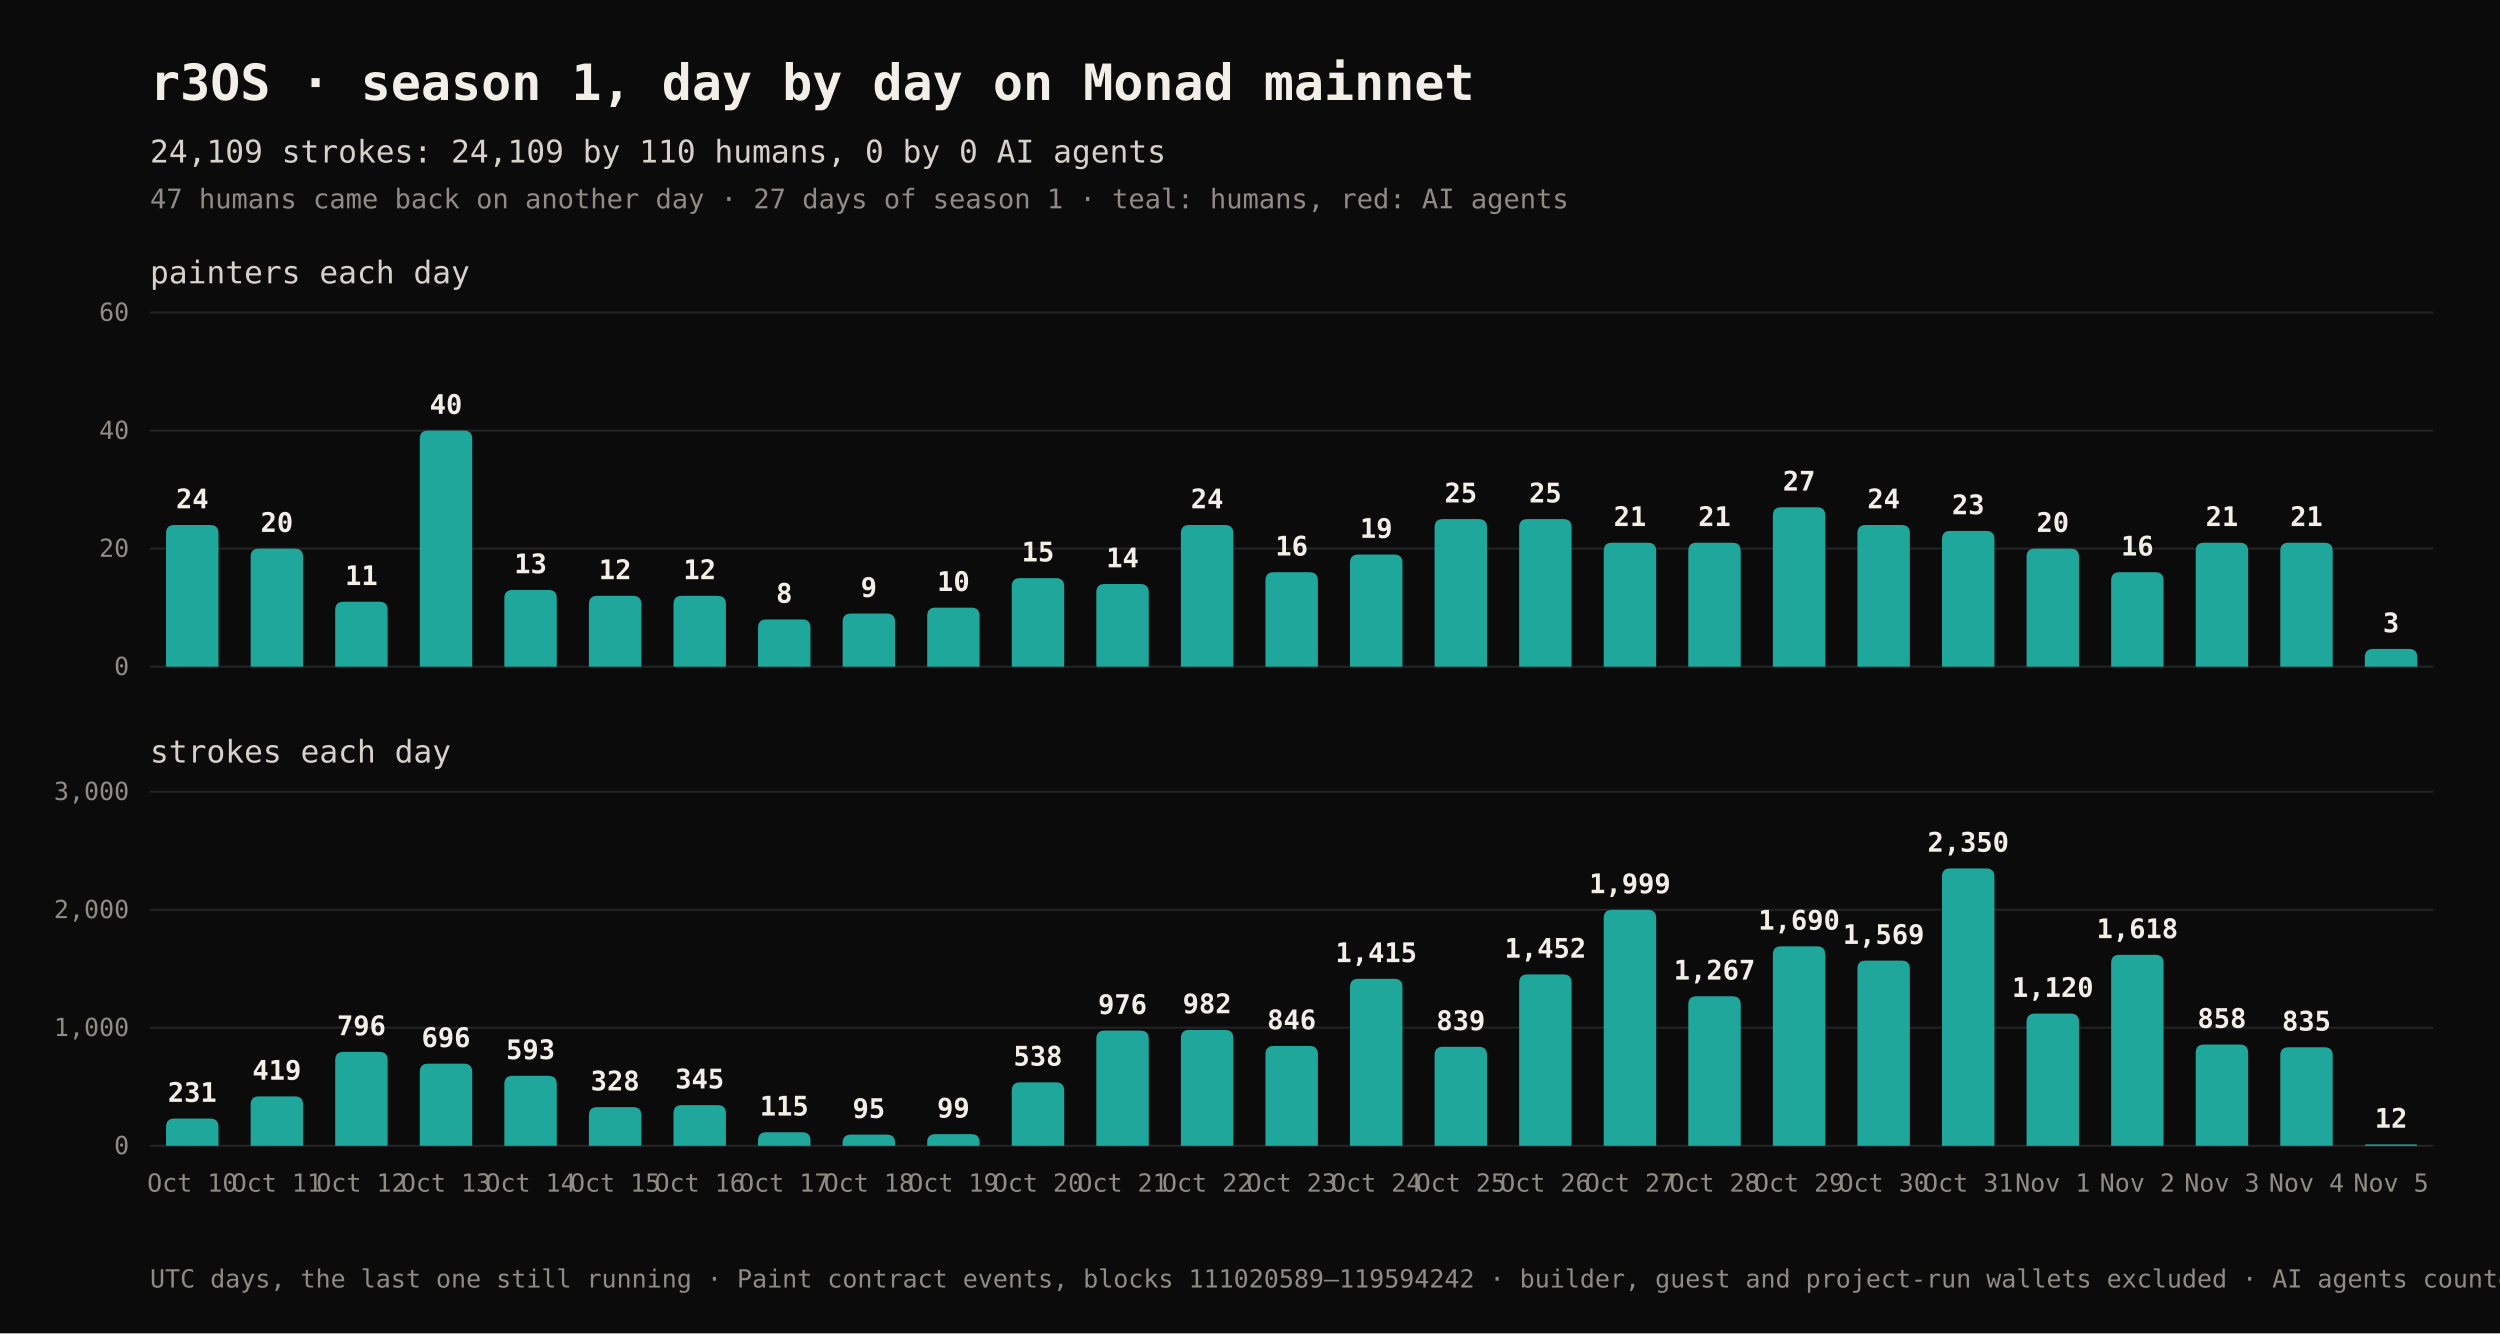
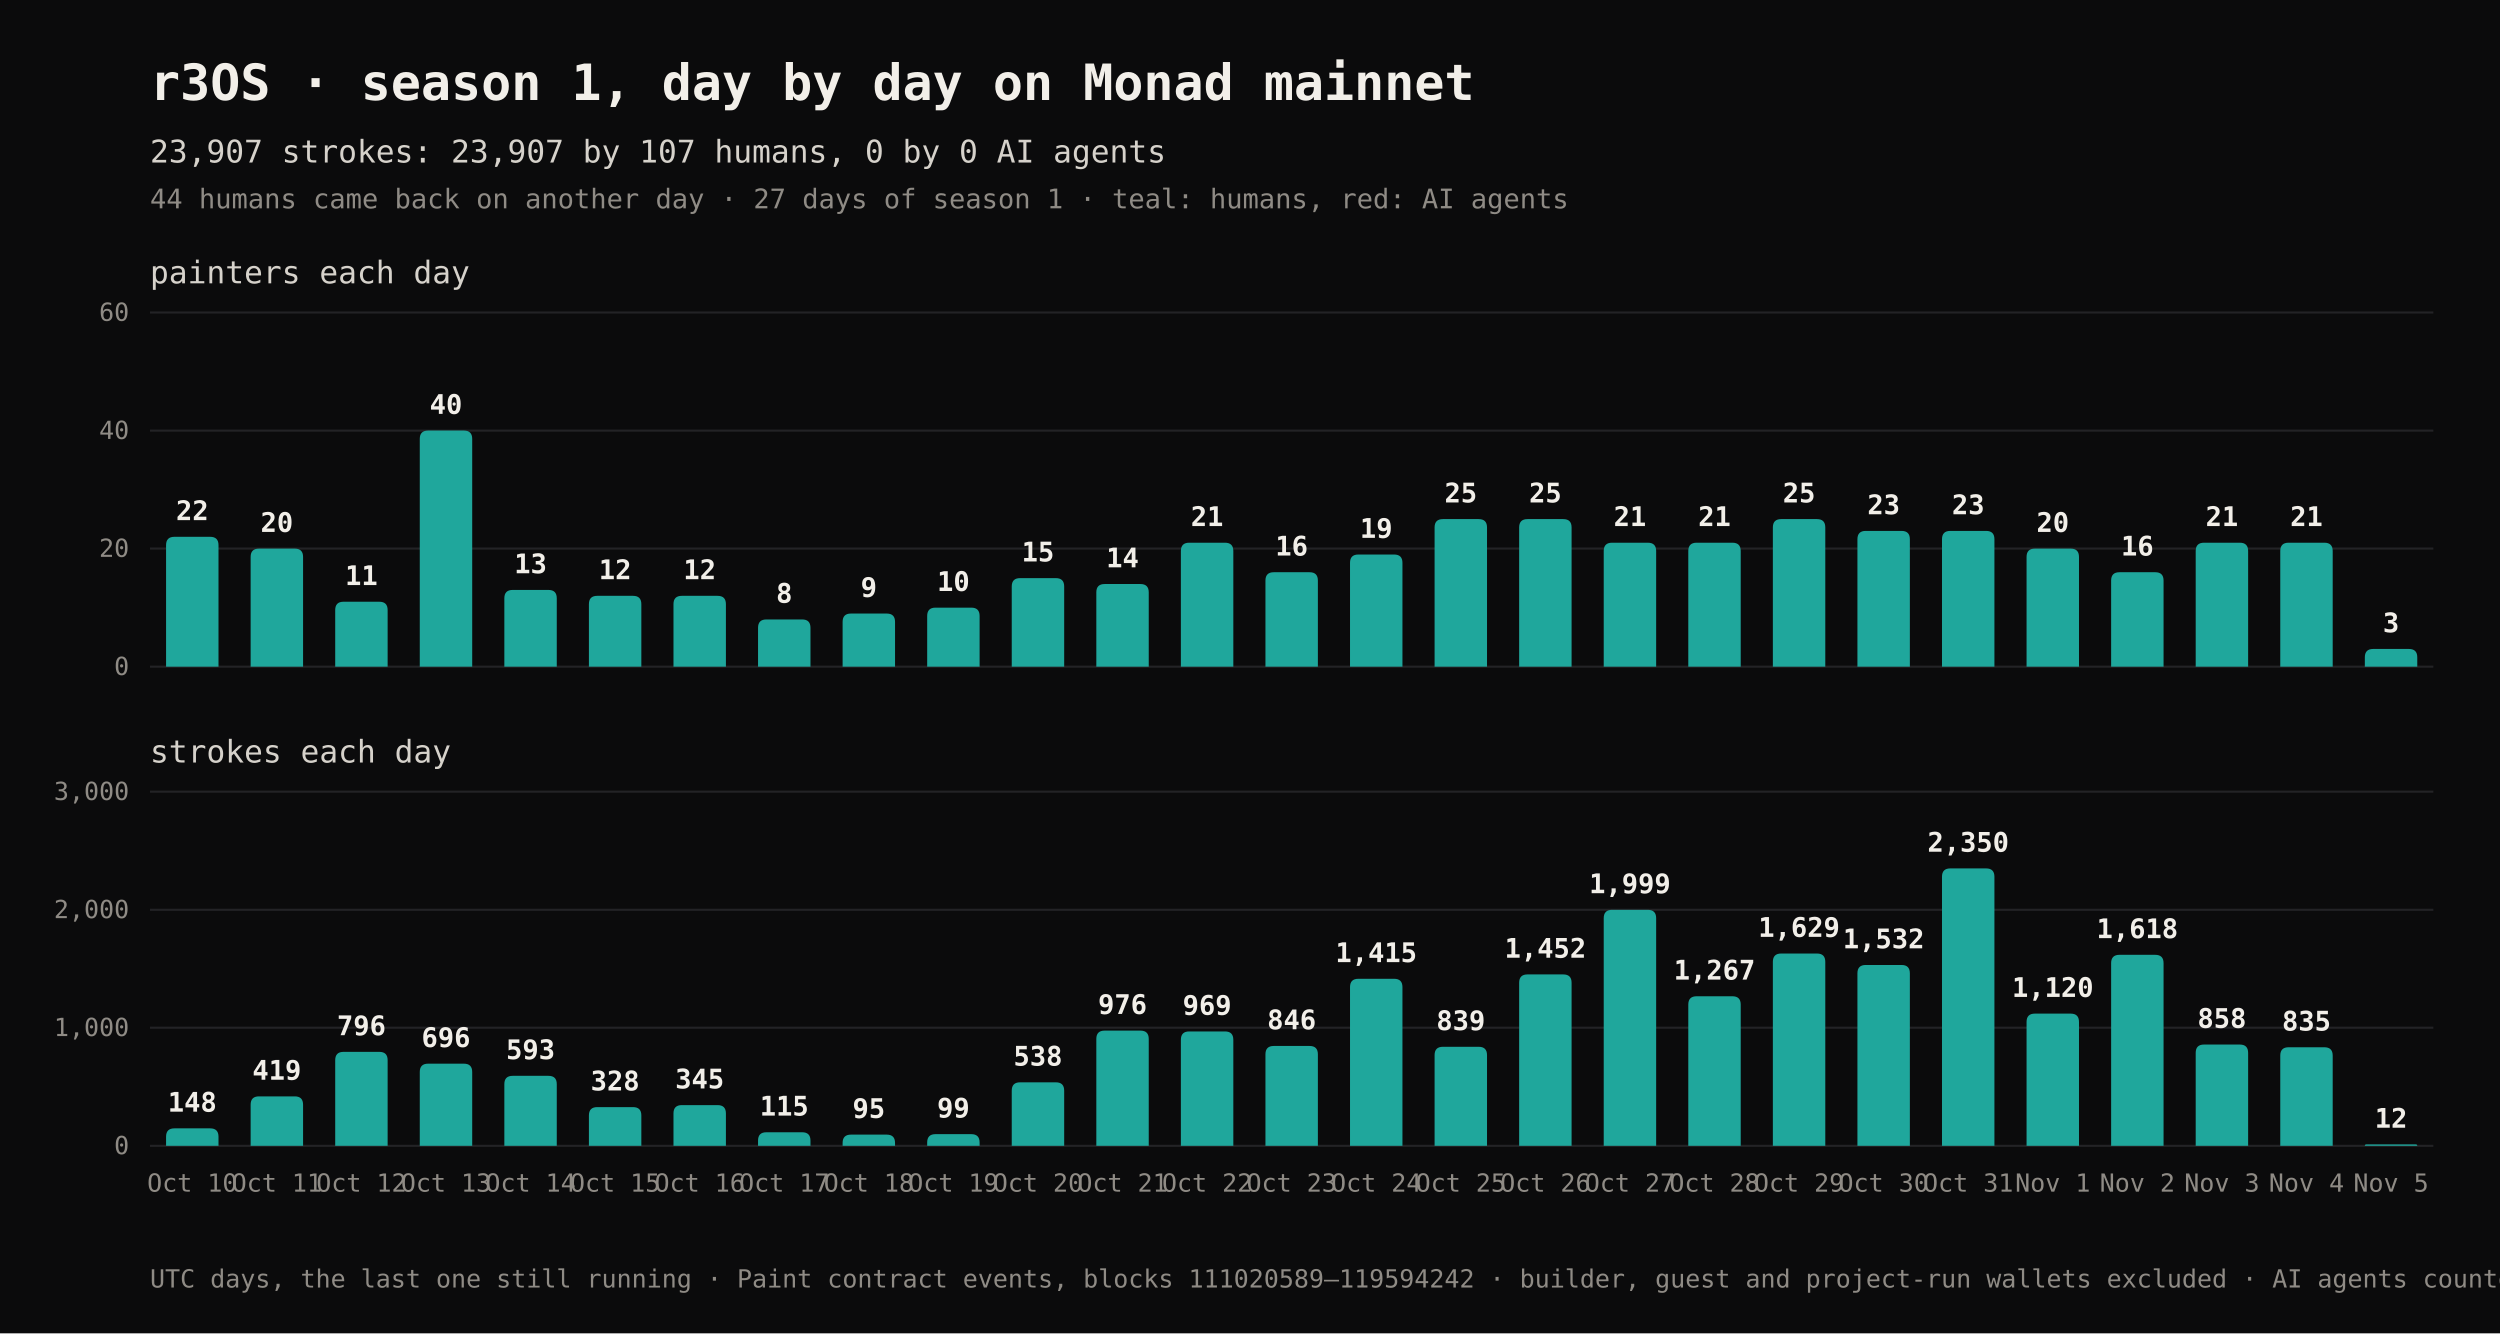
<svg xmlns="http://www.w3.org/2000/svg" width="1200" height="640" viewBox="0 0 1200 640" role="img" aria-labelledby="t d" font-family="'IBM Plex Mono', ui-monospace, SFMono-Regular, Menlo, Consolas, monospace">
  <rect width="1200" height="640" fill="#0b0b0c" />
  <text x="72" y="48" fill="#f2efe9" font-size="24" font-weight="700">r3OS · season 1, day by day on Monad mainnet</text>
-   <text x="72" y="78" fill="#d6d2cb" font-size="15">24,109 strokes: 24,109 by 110 humans, 0 by 0 AI agents</text>
-   <text x="72" y="100" fill="#8f8b85" font-size="13">47 humans came back on another day · 27 days of season 1 · teal: humans, red: AI agents</text>
+   <text x="72" y="78" fill="#d6d2cb" font-size="15">23,907 strokes: 23,907 by 107 humans, 0 by 0 AI agents</text>
+   <text x="72" y="100" fill="#8f8b85" font-size="13">44 humans came back on another day · 27 days of season 1 · teal: humans, red: AI agents</text>
  <text x="72" y="136" fill="#d6d2cb" font-size="15">painters each day</text>
  <line x1="72" x2="1168" y1="320.0" y2="320.0" stroke="#232326" stroke-width="1" />
  <text x="62" y="320.0" dy="4" text-anchor="end" fill="#8f8b85" font-size="12">0</text>
  <line x1="72" x2="1168" y1="263.3" y2="263.3" stroke="#232326" stroke-width="1" />
  <text x="62" y="263.3" dy="4" text-anchor="end" fill="#8f8b85" font-size="12">20</text>
  <line x1="72" x2="1168" y1="206.7" y2="206.7" stroke="#232326" stroke-width="1" />
  <text x="62" y="206.7" dy="4" text-anchor="end" fill="#8f8b85" font-size="12">40</text>
  <line x1="72" x2="1168" y1="150.0" y2="150.0" stroke="#232326" stroke-width="1" />
  <text x="62" y="150.0" dy="4" text-anchor="end" fill="#8f8b85" font-size="12">60</text>
-   <path d="M79.713,320V256Q79.713,252 83.713,252H100.88Q104.88,252 104.88,256V320Z" fill="#1fa79c" />
-   <text x="92.296" y="244" text-anchor="middle" fill="#f2efe9" font-size="13" font-weight="600">24</text>
+   <path d="M79.713,320V261.667Q79.713,257.667 83.713,257.667H100.88Q104.88,257.667 104.88,261.667V320Z" fill="#1fa79c" />
+   <text x="92.296" y="249.667" text-anchor="middle" fill="#f2efe9" font-size="13" font-weight="600">22</text>
  <path d="M120.305,320V267.333Q120.305,263.333 124.305,263.333H141.473Q145.473,263.333 145.473,267.333V320Z" fill="#1fa79c" />
  <text x="132.889" y="255.333" text-anchor="middle" fill="#f2efe9" font-size="13" font-weight="600">20</text>
  <path d="M160.898,320V292.833Q160.898,288.833 164.898,288.833H182.065Q186.065,288.833 186.065,292.833V320Z" fill="#1fa79c" />
  <text x="173.481" y="280.833" text-anchor="middle" fill="#f2efe9" font-size="13" font-weight="600">11</text>
  <path d="M201.49,320V210.667Q201.49,206.667 205.49,206.667H222.658Q226.658,206.667 226.658,210.667V320Z" fill="#1fa79c" />
  <text x="214.074" y="198.667" text-anchor="middle" fill="#f2efe9" font-size="13" font-weight="600">40</text>
  <path d="M242.083,320V287.167Q242.083,283.167 246.083,283.167H263.25Q267.25,283.167 267.25,287.167V320Z" fill="#1fa79c" />
  <text x="254.667" y="275.167" text-anchor="middle" fill="#f2efe9" font-size="13" font-weight="600">13</text>
  <path d="M282.676,320V290Q282.676,286 286.676,286H303.843Q307.843,286 307.843,290V320Z" fill="#1fa79c" />
  <text x="295.259" y="278" text-anchor="middle" fill="#f2efe9" font-size="13" font-weight="600">12</text>
  <path d="M323.268,320V290Q323.268,286 327.268,286H344.436Q348.436,286 348.436,290V320Z" fill="#1fa79c" />
  <text x="335.852" y="278" text-anchor="middle" fill="#f2efe9" font-size="13" font-weight="600">12</text>
  <path d="M363.861,320V301.333Q363.861,297.333 367.861,297.333H385.028Q389.028,297.333 389.028,301.333V320Z" fill="#1fa79c" />
  <text x="376.444" y="289.333" text-anchor="middle" fill="#f2efe9" font-size="13" font-weight="600">8</text>
  <path d="M404.453,320V298.5Q404.453,294.5 408.453,294.5H425.621Q429.621,294.5 429.621,298.5V320Z" fill="#1fa79c" />
  <text x="417.037" y="286.5" text-anchor="middle" fill="#f2efe9" font-size="13" font-weight="600">9</text>
  <path d="M445.046,320V295.667Q445.046,291.667 449.046,291.667H466.213Q470.213,291.667 470.213,295.667V320Z" fill="#1fa79c" />
  <text x="457.63" y="283.667" text-anchor="middle" fill="#f2efe9" font-size="13" font-weight="600">10</text>
  <path d="M485.639,320V281.5Q485.639,277.5 489.639,277.5H506.806Q510.806,277.5 510.806,281.5V320Z" fill="#1fa79c" />
  <text x="498.222" y="269.5" text-anchor="middle" fill="#f2efe9" font-size="13" font-weight="600">15</text>
  <path d="M526.231,320V284.333Q526.231,280.333 530.231,280.333H547.399Q551.399,280.333 551.399,284.333V320Z" fill="#1fa79c" />
  <text x="538.815" y="272.333" text-anchor="middle" fill="#f2efe9" font-size="13" font-weight="600">14</text>
-   <path d="M566.824,320V256Q566.824,252 570.824,252H587.991Q591.991,252 591.991,256V320Z" fill="#1fa79c" />
-   <text x="579.407" y="244" text-anchor="middle" fill="#f2efe9" font-size="13" font-weight="600">24</text>
+   <path d="M566.824,320V264.5Q566.824,260.5 570.824,260.5H587.991Q591.991,260.5 591.991,264.5V320Z" fill="#1fa79c" />
+   <text x="579.407" y="252.5" text-anchor="middle" fill="#f2efe9" font-size="13" font-weight="600">21</text>
  <path d="M607.416,320V278.667Q607.416,274.667 611.416,274.667H628.584Q632.584,274.667 632.584,278.667V320Z" fill="#1fa79c" />
  <text x="620" y="266.667" text-anchor="middle" fill="#f2efe9" font-size="13" font-weight="600">16</text>
  <path d="M648.009,320V270.167Q648.009,266.167 652.009,266.167H669.176Q673.176,266.167 673.176,270.167V320Z" fill="#1fa79c" />
  <text x="660.593" y="258.167" text-anchor="middle" fill="#f2efe9" font-size="13" font-weight="600">19</text>
  <path d="M688.601,320V253.167Q688.601,249.167 692.601,249.167H709.769Q713.769,249.167 713.769,253.167V320Z" fill="#1fa79c" />
  <text x="701.185" y="241.167" text-anchor="middle" fill="#f2efe9" font-size="13" font-weight="600">25</text>
  <path d="M729.194,320V253.167Q729.194,249.167 733.194,249.167H750.361Q754.361,249.167 754.361,253.167V320Z" fill="#1fa79c" />
  <text x="741.778" y="241.167" text-anchor="middle" fill="#f2efe9" font-size="13" font-weight="600">25</text>
  <path d="M769.787,320V264.5Q769.787,260.5 773.787,260.5H790.954Q794.954,260.5 794.954,264.5V320Z" fill="#1fa79c" />
  <text x="782.37" y="252.5" text-anchor="middle" fill="#f2efe9" font-size="13" font-weight="600">21</text>
  <path d="M810.379,320V264.5Q810.379,260.5 814.379,260.5H831.547Q835.547,260.5 835.547,264.5V320Z" fill="#1fa79c" />
  <text x="822.963" y="252.5" text-anchor="middle" fill="#f2efe9" font-size="13" font-weight="600">21</text>
-   <path d="M850.972,320V247.5Q850.972,243.5 854.972,243.5H872.139Q876.139,243.5 876.139,247.5V320Z" fill="#1fa79c" />
-   <text x="863.556" y="235.5" text-anchor="middle" fill="#f2efe9" font-size="13" font-weight="600">27</text>
-   <path d="M891.564,320V256Q891.564,252 895.564,252H912.732Q916.732,252 916.732,256V320Z" fill="#1fa79c" />
-   <text x="904.148" y="244" text-anchor="middle" fill="#f2efe9" font-size="13" font-weight="600">24</text>
+   <path d="M850.972,320V253.167Q850.972,249.167 854.972,249.167H872.139Q876.139,249.167 876.139,253.167V320Z" fill="#1fa79c" />
+   <text x="863.556" y="241.167" text-anchor="middle" fill="#f2efe9" font-size="13" font-weight="600">25</text>
+   <path d="M891.564,320V258.833Q891.564,254.833 895.564,254.833H912.732Q916.732,254.833 916.732,258.833V320Z" fill="#1fa79c" />
+   <text x="904.148" y="246.833" text-anchor="middle" fill="#f2efe9" font-size="13" font-weight="600">23</text>
  <path d="M932.157,320V258.833Q932.157,254.833 936.157,254.833H953.324Q957.324,254.833 957.324,258.833V320Z" fill="#1fa79c" />
  <text x="944.741" y="246.833" text-anchor="middle" fill="#f2efe9" font-size="13" font-weight="600">23</text>
  <path d="M972.75,320V267.333Q972.75,263.333 976.75,263.333H993.917Q997.917,263.333 997.917,267.333V320Z" fill="#1fa79c" />
  <text x="985.333" y="255.333" text-anchor="middle" fill="#f2efe9" font-size="13" font-weight="600">20</text>
  <path d="M1013.342,320V278.667Q1013.342,274.667 1017.342,274.667H1034.51Q1038.51,274.667 1038.51,278.667V320Z" fill="#1fa79c" />
  <text x="1025.926" y="266.667" text-anchor="middle" fill="#f2efe9" font-size="13" font-weight="600">16</text>
  <path d="M1053.935,320V264.5Q1053.935,260.5 1057.935,260.5H1075.102Q1079.102,260.5 1079.102,264.5V320Z" fill="#1fa79c" />
  <text x="1066.519" y="252.5" text-anchor="middle" fill="#f2efe9" font-size="13" font-weight="600">21</text>
  <path d="M1094.527,320V264.5Q1094.527,260.5 1098.527,260.5H1115.695Q1119.695,260.5 1119.695,264.5V320Z" fill="#1fa79c" />
  <text x="1107.111" y="252.5" text-anchor="middle" fill="#f2efe9" font-size="13" font-weight="600">21</text>
  <path d="M1135.12,320V315.5Q1135.12,311.5 1139.12,311.5H1156.287Q1160.287,311.5 1160.287,315.5V320Z" fill="#1fa79c" />
  <text x="1147.704" y="303.5" text-anchor="middle" fill="#f2efe9" font-size="13" font-weight="600">3</text>
  <text x="72" y="366" fill="#d6d2cb" font-size="15">strokes each day</text>
  <line x1="72" x2="1168" y1="550.0" y2="550.0" stroke="#232326" stroke-width="1" />
  <text x="62" y="550.0" dy="4" text-anchor="end" fill="#8f8b85" font-size="12">0</text>
  <line x1="72" x2="1168" y1="493.3" y2="493.3" stroke="#232326" stroke-width="1" />
  <text x="62" y="493.3" dy="4" text-anchor="end" fill="#8f8b85" font-size="12">1,000</text>
  <line x1="72" x2="1168" y1="436.7" y2="436.7" stroke="#232326" stroke-width="1" />
  <text x="62" y="436.7" dy="4" text-anchor="end" fill="#8f8b85" font-size="12">2,000</text>
  <line x1="72" x2="1168" y1="380.0" y2="380.0" stroke="#232326" stroke-width="1" />
  <text x="62" y="380.0" dy="4" text-anchor="end" fill="#8f8b85" font-size="12">3,000</text>
-   <path d="M79.713,550V540.91Q79.713,536.91 83.713,536.91H100.88Q104.88,536.91 104.88,540.91V550Z" fill="#1fa79c" />
-   <text x="92.296" y="528.91" text-anchor="middle" fill="#f2efe9" font-size="13" font-weight="600">231</text>
+   <path d="M79.713,550V545.613Q79.713,541.613 83.713,541.613H100.88Q104.88,541.613 104.88,545.613V550Z" fill="#1fa79c" />
+   <text x="92.296" y="533.613" text-anchor="middle" fill="#f2efe9" font-size="13" font-weight="600">148</text>
  <text x="92.296" y="572" text-anchor="middle" fill="#8f8b85" font-size="12">Oct 10</text>
  <path d="M120.305,550V530.257Q120.305,526.257 124.305,526.257H141.473Q145.473,526.257 145.473,530.257V550Z" fill="#1fa79c" />
  <text x="132.889" y="518.257" text-anchor="middle" fill="#f2efe9" font-size="13" font-weight="600">419</text>
  <text x="132.889" y="572" text-anchor="middle" fill="#8f8b85" font-size="12">Oct 11</text>
  <path d="M160.898,550V508.893Q160.898,504.893 164.898,504.893H182.065Q186.065,504.893 186.065,508.893V550Z" fill="#1fa79c" />
  <text x="173.481" y="496.893" text-anchor="middle" fill="#f2efe9" font-size="13" font-weight="600">796</text>
  <text x="173.481" y="572" text-anchor="middle" fill="#8f8b85" font-size="12">Oct 12</text>
  <path d="M201.49,550V514.56Q201.49,510.56 205.49,510.56H222.658Q226.658,510.56 226.658,514.56V550Z" fill="#1fa79c" />
  <text x="214.074" y="502.56" text-anchor="middle" fill="#f2efe9" font-size="13" font-weight="600">696</text>
  <text x="214.074" y="572" text-anchor="middle" fill="#8f8b85" font-size="12">Oct 13</text>
  <path d="M242.083,550V520.397Q242.083,516.397 246.083,516.397H263.25Q267.25,516.397 267.25,520.397V550Z" fill="#1fa79c" />
  <text x="254.667" y="508.397" text-anchor="middle" fill="#f2efe9" font-size="13" font-weight="600">593</text>
  <text x="254.667" y="572" text-anchor="middle" fill="#8f8b85" font-size="12">Oct 14</text>
  <path d="M282.676,550V535.413Q282.676,531.413 286.676,531.413H303.843Q307.843,531.413 307.843,535.413V550Z" fill="#1fa79c" />
  <text x="295.259" y="523.413" text-anchor="middle" fill="#f2efe9" font-size="13" font-weight="600">328</text>
  <text x="295.259" y="572" text-anchor="middle" fill="#8f8b85" font-size="12">Oct 15</text>
  <path d="M323.268,550V534.45Q323.268,530.45 327.268,530.45H344.436Q348.436,530.45 348.436,534.45V550Z" fill="#1fa79c" />
  <text x="335.852" y="522.45" text-anchor="middle" fill="#f2efe9" font-size="13" font-weight="600">345</text>
  <text x="335.852" y="572" text-anchor="middle" fill="#8f8b85" font-size="12">Oct 16</text>
  <path d="M363.861,550V547.483Q363.861,543.483 367.861,543.483H385.028Q389.028,543.483 389.028,547.483V550Z" fill="#1fa79c" />
  <text x="376.444" y="535.483" text-anchor="middle" fill="#f2efe9" font-size="13" font-weight="600">115</text>
  <text x="376.444" y="572" text-anchor="middle" fill="#8f8b85" font-size="12">Oct 17</text>
  <path d="M404.453,550V548.617Q404.453,544.617 408.453,544.617H425.621Q429.621,544.617 429.621,548.617V550Z" fill="#1fa79c" />
  <text x="417.037" y="536.617" text-anchor="middle" fill="#f2efe9" font-size="13" font-weight="600">95</text>
  <text x="417.037" y="572" text-anchor="middle" fill="#8f8b85" font-size="12">Oct 18</text>
  <path d="M445.046,550V548.39Q445.046,544.39 449.046,544.39H466.213Q470.213,544.39 470.213,548.39V550Z" fill="#1fa79c" />
  <text x="457.63" y="536.39" text-anchor="middle" fill="#f2efe9" font-size="13" font-weight="600">99</text>
  <text x="457.63" y="572" text-anchor="middle" fill="#8f8b85" font-size="12">Oct 19</text>
  <path d="M485.639,550V523.513Q485.639,519.513 489.639,519.513H506.806Q510.806,519.513 510.806,523.513V550Z" fill="#1fa79c" />
  <text x="498.222" y="511.513" text-anchor="middle" fill="#f2efe9" font-size="13" font-weight="600">538</text>
  <text x="498.222" y="572" text-anchor="middle" fill="#8f8b85" font-size="12">Oct 20</text>
  <path d="M526.231,550V498.693Q526.231,494.693 530.231,494.693H547.399Q551.399,494.693 551.399,498.693V550Z" fill="#1fa79c" />
  <text x="538.815" y="486.693" text-anchor="middle" fill="#f2efe9" font-size="13" font-weight="600">976</text>
  <text x="538.815" y="572" text-anchor="middle" fill="#8f8b85" font-size="12">Oct 21</text>
-   <path d="M566.824,550V498.353Q566.824,494.353 570.824,494.353H587.991Q591.991,494.353 591.991,498.353V550Z" fill="#1fa79c" />
-   <text x="579.407" y="486.353" text-anchor="middle" fill="#f2efe9" font-size="13" font-weight="600">982</text>
+   <path d="M566.824,550V499.09Q566.824,495.09 570.824,495.09H587.991Q591.991,495.09 591.991,499.09V550Z" fill="#1fa79c" />
+   <text x="579.407" y="487.09" text-anchor="middle" fill="#f2efe9" font-size="13" font-weight="600">969</text>
  <text x="579.407" y="572" text-anchor="middle" fill="#8f8b85" font-size="12">Oct 22</text>
  <path d="M607.416,550V506.06Q607.416,502.06 611.416,502.06H628.584Q632.584,502.06 632.584,506.06V550Z" fill="#1fa79c" />
  <text x="620" y="494.06" text-anchor="middle" fill="#f2efe9" font-size="13" font-weight="600">846</text>
  <text x="620" y="572" text-anchor="middle" fill="#8f8b85" font-size="12">Oct 23</text>
  <path d="M648.009,550V473.817Q648.009,469.817 652.009,469.817H669.176Q673.176,469.817 673.176,473.817V550Z" fill="#1fa79c" />
  <text x="660.593" y="461.817" text-anchor="middle" fill="#f2efe9" font-size="13" font-weight="600">1,415</text>
  <text x="660.593" y="572" text-anchor="middle" fill="#8f8b85" font-size="12">Oct 24</text>
  <path d="M688.601,550V506.457Q688.601,502.457 692.601,502.457H709.769Q713.769,502.457 713.769,506.457V550Z" fill="#1fa79c" />
  <text x="701.185" y="494.457" text-anchor="middle" fill="#f2efe9" font-size="13" font-weight="600">839</text>
  <text x="701.185" y="572" text-anchor="middle" fill="#8f8b85" font-size="12">Oct 25</text>
  <path d="M729.194,550V471.72Q729.194,467.72 733.194,467.72H750.361Q754.361,467.72 754.361,471.72V550Z" fill="#1fa79c" />
  <text x="741.778" y="459.72" text-anchor="middle" fill="#f2efe9" font-size="13" font-weight="600">1,452</text>
  <text x="741.778" y="572" text-anchor="middle" fill="#8f8b85" font-size="12">Oct 26</text>
  <path d="M769.787,550V440.723Q769.787,436.723 773.787,436.723H790.954Q794.954,436.723 794.954,440.723V550Z" fill="#1fa79c" />
  <text x="782.37" y="428.723" text-anchor="middle" fill="#f2efe9" font-size="13" font-weight="600">1,999</text>
  <text x="782.37" y="572" text-anchor="middle" fill="#8f8b85" font-size="12">Oct 27</text>
  <path d="M810.379,550V482.203Q810.379,478.203 814.379,478.203H831.547Q835.547,478.203 835.547,482.203V550Z" fill="#1fa79c" />
  <text x="822.963" y="470.203" text-anchor="middle" fill="#f2efe9" font-size="13" font-weight="600">1,267</text>
  <text x="822.963" y="572" text-anchor="middle" fill="#8f8b85" font-size="12">Oct 28</text>
-   <path d="M850.972,550V458.233Q850.972,454.233 854.972,454.233H872.139Q876.139,454.233 876.139,458.233V550Z" fill="#1fa79c" />
-   <text x="863.556" y="446.233" text-anchor="middle" fill="#f2efe9" font-size="13" font-weight="600">1,690</text>
+   <path d="M850.972,550V461.69Q850.972,457.69 854.972,457.69H872.139Q876.139,457.69 876.139,461.69V550Z" fill="#1fa79c" />
+   <text x="863.556" y="449.69" text-anchor="middle" fill="#f2efe9" font-size="13" font-weight="600">1,629</text>
  <text x="863.556" y="572" text-anchor="middle" fill="#8f8b85" font-size="12">Oct 29</text>
-   <path d="M891.564,550V465.09Q891.564,461.09 895.564,461.09H912.732Q916.732,461.09 916.732,465.09V550Z" fill="#1fa79c" />
-   <text x="904.148" y="453.09" text-anchor="middle" fill="#f2efe9" font-size="13" font-weight="600">1,569</text>
+   <path d="M891.564,550V467.187Q891.564,463.187 895.564,463.187H912.732Q916.732,463.187 916.732,467.187V550Z" fill="#1fa79c" />
+   <text x="904.148" y="455.187" text-anchor="middle" fill="#f2efe9" font-size="13" font-weight="600">1,532</text>
  <text x="904.148" y="572" text-anchor="middle" fill="#8f8b85" font-size="12">Oct 30</text>
  <path d="M932.157,550V420.833Q932.157,416.833 936.157,416.833H953.324Q957.324,416.833 957.324,420.833V550Z" fill="#1fa79c" />
  <text x="944.741" y="408.833" text-anchor="middle" fill="#f2efe9" font-size="13" font-weight="600">2,350</text>
  <text x="944.741" y="572" text-anchor="middle" fill="#8f8b85" font-size="12">Oct 31</text>
  <path d="M972.75,550V490.533Q972.75,486.533 976.75,486.533H993.917Q997.917,486.533 997.917,490.533V550Z" fill="#1fa79c" />
  <text x="985.333" y="478.533" text-anchor="middle" fill="#f2efe9" font-size="13" font-weight="600">1,120</text>
  <text x="985.333" y="572" text-anchor="middle" fill="#8f8b85" font-size="12">Nov 1</text>
  <path d="M1013.342,550V462.313Q1013.342,458.313 1017.342,458.313H1034.51Q1038.51,458.313 1038.51,462.313V550Z" fill="#1fa79c" />
  <text x="1025.926" y="450.313" text-anchor="middle" fill="#f2efe9" font-size="13" font-weight="600">1,618</text>
  <text x="1025.926" y="572" text-anchor="middle" fill="#8f8b85" font-size="12">Nov 2</text>
  <path d="M1053.935,550V505.38Q1053.935,501.38 1057.935,501.38H1075.102Q1079.102,501.38 1079.102,505.38V550Z" fill="#1fa79c" />
  <text x="1066.519" y="493.38" text-anchor="middle" fill="#f2efe9" font-size="13" font-weight="600">858</text>
  <text x="1066.519" y="572" text-anchor="middle" fill="#8f8b85" font-size="12">Nov 3</text>
  <path d="M1094.527,550V506.683Q1094.527,502.683 1098.527,502.683H1115.695Q1119.695,502.683 1119.695,506.683V550Z" fill="#1fa79c" />
  <text x="1107.111" y="494.683" text-anchor="middle" fill="#f2efe9" font-size="13" font-weight="600">835</text>
  <text x="1107.111" y="572" text-anchor="middle" fill="#8f8b85" font-size="12">Nov 4</text>
  <path d="M1135.12,550V550Q1135.12,549.32 1135.8,549.32H1159.607Q1160.287,549.32 1160.287,550V550Z" fill="#1fa79c" />
  <text x="1147.704" y="541.32" text-anchor="middle" fill="#f2efe9" font-size="13" font-weight="600">12</text>
  <text x="1147.704" y="572" text-anchor="middle" fill="#8f8b85" font-size="12">Nov 5</text>
  <text x="72" y="618" fill="#8f8b85" font-size="12">UTC days, the last one still running · Paint contract events, blocks 111020589–119594242 · builder, guest and project-run wallets excluded · AI agents counted</text>
</svg>
